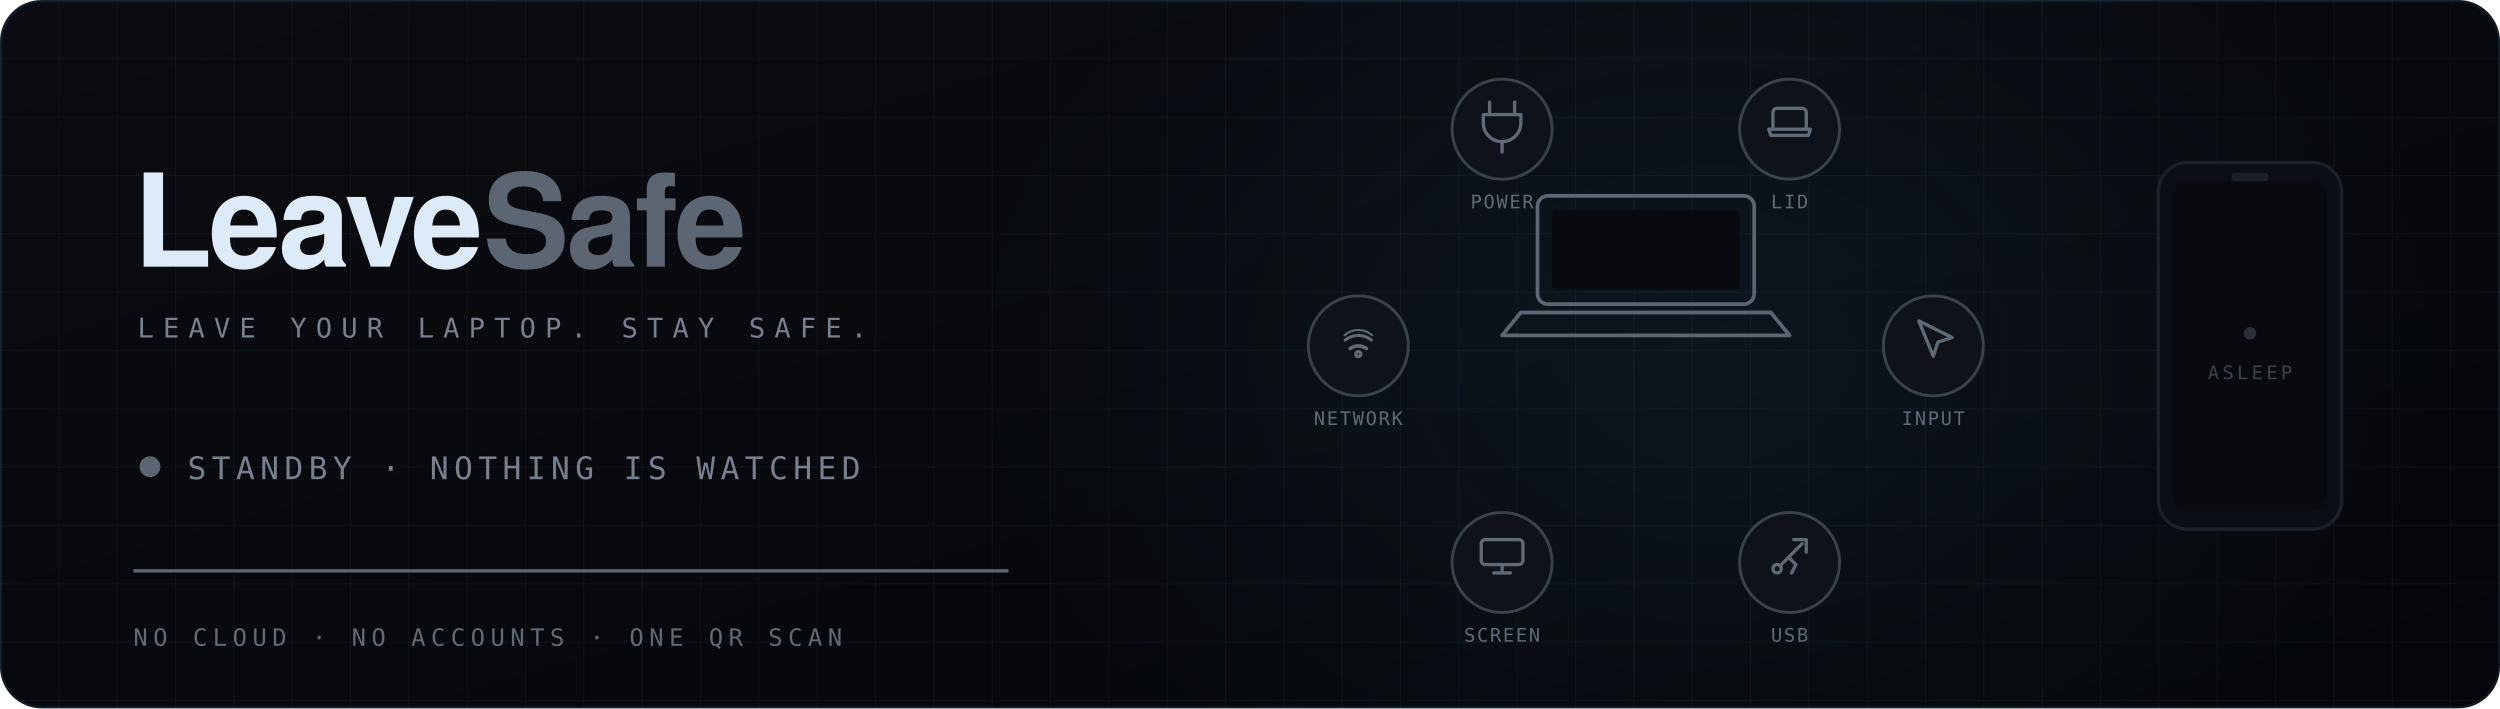
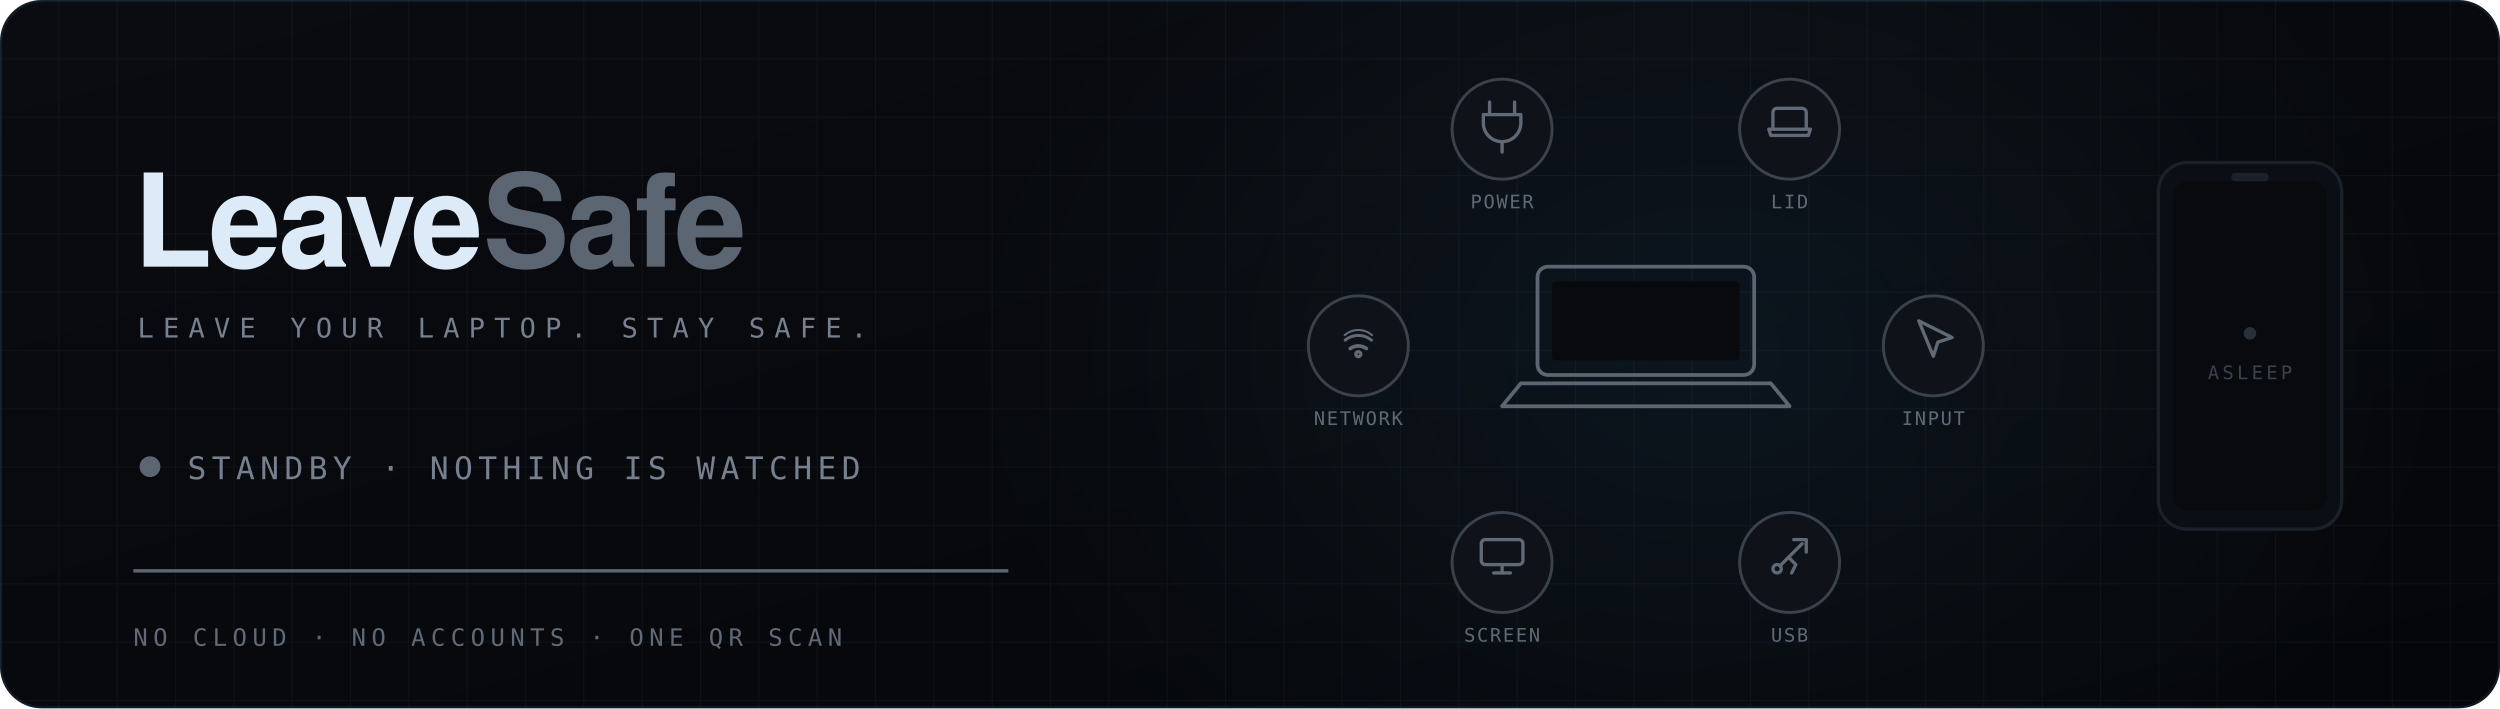
<svg xmlns="http://www.w3.org/2000/svg" viewBox="0 0 1200 340" width="1200" height="340" role="img" aria-label="LeaveSafe — leave your laptop, stay safe. Six sensors gather into a shield around the laptop when it is armed, and when one of them fires the alert travels to the phone, which turns red.">
  <style>
    @media (prefers-reduced-motion: reduce) {
      #bg stop:first-of-type   { stop-color: #0a1b2d !important; }
      #bg stop:last-of-type    { stop-color: #050e19 !important; }
      #halo stop:first-of-type { stop-color: #3d8fc4 !important; stop-opacity: .22 !important; }

      .ls-sweep, .ls-pulse, .ls-trace-alert, .ls-station,
      .ls-readout-standby, .ls-readout-alert,
      .ls-phone-asleep, .ls-phone-alert          { opacity: 0 !important; }

      .ls-berth, .ls-readout-armed,
      .ls-phone-armed, .ls-wire                  { opacity: 1 !important; }

      .ls-mark                                   { fill: #3d8fc4 !important; }
      .ls-trace, .ls-laptop                      { stroke: #3d8fc4 !important; }
+       .ls-laptop                                 { transform: translate(0px, -34px) !important; }
      .ls-laptop-screen                          { fill: #0d1e30 !important; }
      .ls-phone-screen                           { fill: #0b1c2c !important; }
      .ls-phone-body                             { transform: none !important; }

      .ls-wire   { stroke: #3d8fc4 !important; stroke-dashoffset: 0 !important; }
      .ls-shield { stroke: #3d8fc4 !important; fill: #3d8fc4 !important;
                   stroke-dashoffset: 0 !important; fill-opacity: .07 !important; }

      .ls-berth-input { color: #3d8fc4 !important;
                        transform: translate(57.5px, 50px) !important; }
    }
  </style>
  <defs>
    <linearGradient id="bg" x1="0" y1="0" x2="1" y2="1">
      <stop offset="0" stop-color="#0a0c11">
        <animate attributeName="stop-color" values="#0a0c11;#0a0c11;#0a1b2d;#0a1b2d;#0a0c11" keyTimes="0;0.22;0.42;0.90;1" calcMode="spline" keySplines="0 0 1 1; 0.32 0.72 0 1; 0 0 1 1; 0.32 0.72 0 1" dur="12s" repeatCount="indefinite" />
      </stop>
      <stop offset="1" stop-color="#050609">
        <animate attributeName="stop-color" values="#050609;#050609;#050e19;#050e19;#050609" keyTimes="0;0.22;0.42;0.90;1" calcMode="spline" keySplines="0 0 1 1; 0.32 0.72 0 1; 0 0 1 1; 0.32 0.72 0 1" dur="12s" repeatCount="indefinite" />
      </stop>
    </linearGradient>
    <pattern id="grid" width="28" height="28" patternUnits="userSpaceOnUse">
      <path d="M28 0H0v28" fill="none" stroke="#8fb4d0" stroke-opacity=".05" stroke-width="1" />
    </pattern>
    <linearGradient id="sweep" x1="0" y1="0" x2="1" y2="0">
      <stop offset="0" stop-color="#3d8fc4" stop-opacity="0" />
      <stop offset=".5" stop-color="#3d8fc4" stop-opacity=".20" />
      <stop offset="1" stop-color="#3d8fc4" stop-opacity="0" />
    </linearGradient>
    <radialGradient id="halo" cx=".5" cy=".5" r=".5">
      <stop offset="0" stop-color="#3d8fc4" stop-opacity=".10">
        <animate attributeName="stop-opacity" values=".04;.04;.22;.22;.30;.04" keyTimes="0;0.22;0.44;0.64;0.78;1" calcMode="spline" keySplines="0 0 1 1; 0.32 0.72 0 1; 0 0 1 1; 0.32 0.72 0 1; 0.32 0.72 0 1" dur="12s" repeatCount="indefinite" />
        <animate attributeName="stop-color" values="#3d8fc4;#3d8fc4;#f04438;#f04438;#3d8fc4;#3d8fc4" keyTimes="0;0.62;0.67;0.83;0.88;1" calcMode="spline" keySplines="0 0 1 1; 0.32 0.72 0 1; 0 0 1 1; 0.32 0.72 0 1; 0 0 1 1" dur="12s" repeatCount="indefinite" />
      </stop>
      <stop offset="1" stop-color="#3d8fc4" stop-opacity="0" />
    </radialGradient>
    <clipPath id="frame">
      <rect x="0" y="0" width="1200" height="340" rx="20" />
    </clipPath>
    <g id="station">
      <circle r="24" fill="#0f1218" stroke="currentColor" stroke-opacity=".55" stroke-width="1.4" />
    </g>
  </defs>
  <g clip-path="url(#frame)">
    <rect width="1200" height="340" fill="url(#bg)" />
    <rect width="1200" height="340" fill="url(#grid)" />
    <ellipse cx="820" cy="170" rx="360" ry="270" fill="url(#halo)" />
    <rect class="ls-sweep" x="-340" y="0" width="340" height="340" fill="url(#sweep)" opacity="0">
      <animate attributeName="x" values="-340;1200" dur="6s" repeatCount="indefinite" />
      <animate attributeName="opacity" values="0;0;1;1;0;0" keyTimes="0;0.40;0.46;0.88;0.94;1" dur="12s" repeatCount="indefinite" />
    </rect>
    <text x="64" y="128" font-family="Helvetica Neue,Helvetica,Arial,sans-serif" font-size="62" font-weight="700" letter-spacing="-1.5" fill="#dcebf7">Leave<tspan class="ls-mark" fill="#5c6572">Safe<animate attributeName="fill" values="#5c6572;#5c6572;#3d8fc4;#3d8fc4;#5c6572" keyTimes="0;0.22;0.42;0.90;1" calcMode="spline" keySplines="0 0 1 1; 0.32 0.72 0 1; 0 0 1 1; 0.32 0.72 0 1" dur="12s" repeatCount="indefinite" />
      </tspan>
    </text>
    <text x="66" y="162" font-family="ui-monospace,SFMono-Regular,Menlo,Consolas,monospace" font-size="13" letter-spacing="4.4" fill="#76808e">LEAVE YOUR LAPTOP. STAY SAFE.</text>
    <g font-family="ui-monospace,SFMono-Regular,Menlo,Consolas,monospace" font-size="15" letter-spacing="2.6">
      <g class="ls-readout-standby" opacity="1">
        <animate attributeName="opacity" values="1;1;0;0;1" keyTimes="0;0.20;0.28;0.96;1" dur="12s" repeatCount="indefinite" />
        <circle cx="72" cy="224" r="5" fill="#5c6572" />
        <text x="90" y="230" fill="#76808e">STANDBY · NOTHING IS WATCHED</text>
      </g>
      <g class="ls-readout-armed" opacity="0">
        <animate attributeName="opacity" values="0;0;1;1;0;0;1;1;0" keyTimes="0;0.28;0.36;0.61;0.65;0.85;0.89;0.96;1" dur="12s" repeatCount="indefinite" />
        <circle cx="72" cy="224" r="5" fill="#3d8fc4" />
        <text x="90" y="230" fill="#8fb4d0">ARMED · WATCHING 6 SENSORS</text>
      </g>
      <g class="ls-readout-alert" opacity="0">
        <animate attributeName="opacity" values="0;0;1;1;0;0" keyTimes="0;0.65;0.69;0.83;0.87;1" dur="12s" repeatCount="indefinite" />
        <circle cx="72" cy="224" r="5" fill="#f04438">
          <animate attributeName="opacity" values="1;.15;1" dur="0.9s" calcMode="spline" keySplines="0.4 0 0.6 1; 0.4 0 0.6 1" repeatCount="indefinite" />
        </circle>
        <text x="90" y="230" fill="#f04438" font-weight="700">ALERT · SOMEBODY TOUCHED IT</text>
      </g>
    </g>
    <path class="ls-trace" d="M64 274h420" stroke="#5c6572" stroke-width="1.6" fill="none">
      <animate attributeName="stroke" values="#5c6572;#5c6572;#3d8fc4;#3d8fc4;#5c6572" keyTimes="0;0.22;0.42;0.90;1" calcMode="spline" keySplines="0 0 1 1; 0.32 0.72 0 1; 0 0 1 1; 0.32 0.72 0 1" dur="12s" repeatCount="indefinite" />
    </path>
    <path class="ls-trace-alert" d="M64 274h180l7-14 6 26 7-12h226" stroke="#f04438" stroke-width="1.8" fill="none" opacity="0" stroke-linejoin="round">
      <animate attributeName="opacity" values="0;0;1;1;0;0" keyTimes="0;0.66;0.69;0.81;0.85;1" dur="12s" repeatCount="indefinite" />
    </path>
    <text x="64" y="310" font-family="ui-monospace,SFMono-Regular,Menlo,Consolas,monospace" font-size="11.5" letter-spacing="2.6" fill="#606a77">NO CLOUD · NO ACCOUNTS · ONE QR SCAN</text>
    <path class="ls-wire" d="M896 166H1034" fill="none" stroke="#3d8fc4" stroke-opacity=".45" stroke-width="1.4" stroke-dasharray="5 6" stroke-dashoffset="0" opacity="0">
      <animate attributeName="opacity" values="0;0;1;1;0;0" keyTimes="0;0.40;0.46;0.90;0.94;1" calcMode="spline" keySplines="0 0 1 1; 0.32 0.72 0 1; 0 0 1 1; 0.32 0.72 0 1; 0 0 1 1" dur="12s" repeatCount="indefinite" />
      <animate attributeName="stroke-dashoffset" values="0;-44" dur="2.2s" repeatCount="indefinite" />
      <animate attributeName="stroke" values="#3d8fc4;#3d8fc4;#f04438;#f04438;#3d8fc4;#3d8fc4" keyTimes="0;0.63;0.67;0.83;0.87;1" calcMode="spline" keySplines="0 0 1 1; 0.32 0.72 0 1; 0 0 1 1; 0.32 0.72 0 1; 0 0 1 1" dur="12s" repeatCount="indefinite" />
    </path>
    <circle class="ls-pulse" r="4.5" fill="#f04438" opacity="0">
      <animate attributeName="opacity" values="0;0;1;1;0;0" keyTimes="0;0.640;0.652;0.700;0.712;1" dur="12s" repeatCount="indefinite" />
      <animateMotion path="M896 166H1034" keyPoints="0;0;1;1" keyTimes="0;0.645;0.705;1" calcMode="spline" keySplines="0 0 1 1; 0.32 0.72 0 1; 0 0 1 1" dur="12s" repeatCount="indefinite" />
    </circle>
    <g transform="translate(790 166)">
      <path class="ls-shield" d="M0 -124 104 -88V8c0 60-46 96-104 116C-58 104-104 68-104 8v-96z" fill="#3d8fc4" fill-opacity="0" stroke="#3d8fc4" stroke-width="2.4" stroke-linejoin="round" stroke-dasharray="1000" stroke-dashoffset="1000">
        <animate attributeName="stroke-dashoffset" values="1000;1000;0;0;1000;1000" keyTimes="0;0.250;0.420;0.900;0.958;1" calcMode="spline" keySplines="0 0 1 1; 0.32 0.72 0 1; 0 0 1 1; 0.32 0.72 0 1; 0 0 1 1" dur="12s" repeatCount="indefinite" />
        <animate attributeName="fill-opacity" values="0;0;.07;.07;0;0" keyTimes="0;0.400;0.470;0.900;0.930;1" calcMode="spline" keySplines="0 0 1 1; 0.32 0.72 0 1; 0 0 1 1; 0.32 0.72 0 1; 0 0 1 1" dur="12s" repeatCount="indefinite" />
        <animate attributeName="stroke" values="#3d8fc4;#3d8fc4;#f04438;#f04438;#3d8fc4;#3d8fc4" keyTimes="0;0.630;0.670;0.830;0.870;1" calcMode="spline" keySplines="0 0 1 1; 0.32 0.72 0 1; 0 0 1 1; 0.32 0.72 0 1; 0 0 1 1" dur="12s" repeatCount="indefinite" />
        <animate attributeName="fill" values="#3d8fc4;#3d8fc4;#f04438;#f04438;#3d8fc4;#3d8fc4" keyTimes="0;0.630;0.670;0.830;0.870;1" calcMode="spline" keySplines="0 0 1 1; 0.32 0.72 0 1; 0 0 1 1; 0.32 0.72 0 1; 0 0 1 1" dur="12s" repeatCount="indefinite" />
      </path>
-       <g class="ls-laptop" transform="translate(0 -34)" fill="none" stroke="#5c6572" stroke-width="1.8" stroke-linejoin="round" stroke-linecap="round">
+       <g class="ls-laptop" fill="none" stroke="#5c6572" stroke-width="1.8" stroke-linejoin="round" stroke-linecap="round">
+         <animateTransform attributeName="transform" type="translate" values="0 4.5;0 4.5;0 -34;0 -34;0 4.5;0 4.5" keyTimes="0;0.250;0.420;0.900;0.958;1" calcMode="spline" keySplines="0 0 1 1; 0.32 0.72 0 1; 0 0 1 1; 0.32 0.72 0 1; 0 0 1 1" dur="12s" repeatCount="indefinite" />
        <animate attributeName="stroke" values="#5c6572;#5c6572;#3d8fc4;#3d8fc4;#5c6572" keyTimes="0;0.22;0.42;0.90;1" calcMode="spline" keySplines="0 0 1 1; 0.32 0.72 0 1; 0 0 1 1; 0.32 0.72 0 1" dur="12s" repeatCount="indefinite" />
        <rect x="-52" y="-38" width="104" height="52" rx="5" />
        <rect class="ls-laptop-screen" x="-45" y="-31" width="90" height="38" rx="2" fill="#080a0e" stroke-width="0">
          <animate attributeName="fill" values="#080a0e;#080a0e;#0d1e30;#0d1e30;#080a0e" keyTimes="0;0.22;0.42;0.90;1" calcMode="spline" keySplines="0 0 1 1; 0.32 0.72 0 1; 0 0 1 1; 0.32 0.72 0 1" dur="12s" repeatCount="indefinite" />
        </rect>
        <path d="M-60 18h120l9 11h-138z" />
      </g>
      <g stroke-linecap="round" stroke-linejoin="round">
        <g class="ls-berth" opacity="0" transform="translate(-57.5 50)">
          <animate attributeName="opacity" values="0;0;1;1;0;0" keyTimes="0;0.335;0.370;0.900;0.930;1" dur="12s" repeatCount="indefinite" />
          <rect x="-9" y="-9" width="18" height="18" rx="5" fill="#3d8fc4" fill-opacity=".16" />
          <g fill="none" stroke="#3d8fc4" stroke-width="2.6" transform="scale(.46)">
            <path d="M-10.6-3.4a16 16 0 0 1 21.2 0" transform="scale(.62)" />
            <path d="M-7 .3a11 11 0 0 1 14 0" transform="scale(.9)" />
            <path d="M-3.5 3.9a6 6 0 0 1 7 0" transform="scale(1.1)" />
            <circle cx="0" cy="7" r="1.2" />
          </g>
        </g>
        <g class="ls-berth" opacity="0" transform="translate(-34.5 50)">
          <animate attributeName="opacity" values="0;0;1;1;0;0" keyTimes="0;0.345;0.380;0.900;0.930;1" dur="12s" repeatCount="indefinite" />
          <rect x="-9" y="-9" width="18" height="18" rx="5" fill="#3d8fc4" fill-opacity=".16" />
          <path d="M-6-9v6M6-9v6M-9-3h18v4a9 9 0 0 1-18 0zM0 10v5" fill="none" stroke="#3d8fc4" stroke-width="2.6" transform="scale(.46) translate(0 -1)" />
        </g>
        <g class="ls-berth" opacity="0" transform="translate(-11.5 50)">
          <animate attributeName="opacity" values="0;0;1;1;0;0" keyTimes="0;0.355;0.390;0.900;0.930;1" dur="12s" repeatCount="indefinite" />
          <rect x="-9" y="-9" width="18" height="18" rx="5" fill="#3d8fc4" fill-opacity=".16" />
          <g fill="none" stroke="#3d8fc4" stroke-width="2.6" transform="scale(.46) translate(0 -1)">
            <rect x="-10" y="-7" width="20" height="12" rx="2" />
            <path d="M-4 9h8M0 5v4" />
          </g>
        </g>
        <g class="ls-berth" opacity="0" transform="translate(11.5 50)">
          <animate attributeName="opacity" values="0;0;1;1;0;0" keyTimes="0;0.365;0.400;0.900;0.930;1" dur="12s" repeatCount="indefinite" />
          <rect x="-9" y="-9" width="18" height="18" rx="5" fill="#3d8fc4" fill-opacity=".16" />
          <path d="M-8 3v-8a2 2 0 0 1 2-2h12a2 2 0 0 1 2 2v8M-10 3h20l-1 3h-18z" fill="none" stroke="#3d8fc4" stroke-width="2.6" transform="scale(.46)" />
        </g>
        <g class="ls-berth" opacity="0" transform="translate(34.5 50)">
          <animate attributeName="opacity" values="0;0;1;1;0;0" keyTimes="0;0.375;0.410;0.900;0.930;1" dur="12s" repeatCount="indefinite" />
          <rect x="-9" y="-9" width="18" height="18" rx="5" fill="#3d8fc4" fill-opacity=".16" />
          <g fill="none" stroke="#3d8fc4" stroke-width="2.6" transform="scale(.46) translate(0 -1)">
            <circle cx="-6" cy="7" r="2" />
            <path d="M-4.6 5.6 6-5M2-7h6v6M-0.5 1.5 3 5l-2 4" />
          </g>
        </g>
        <g class="ls-berth ls-berth-input" opacity="0" transform="translate(57.5 50)" color="#3d8fc4">
          <animate attributeName="opacity" values="0;0;1;1;0;0" keyTimes="0;0.385;0.420;0.900;0.930;1" dur="12s" repeatCount="indefinite" />
          <animate attributeName="color" values="#3d8fc4;#3d8fc4;#f04438;#f04438;#3d8fc4;#3d8fc4" keyTimes="0;0.625;0.660;0.830;0.870;1" calcMode="spline" keySplines="0 0 1 1; 0.32 0.72 0 1; 0 0 1 1; 0.32 0.72 0 1; 0 0 1 1" dur="12s" repeatCount="indefinite" />
          <animateTransform attributeName="transform" type="scale" additive="sum" values="1;1;1.5;1.5;1;1" keyTimes="0;0.625;0.665;0.830;0.870;1" calcMode="spline" keySplines="0 0 1 1; 0.34 0.9 0.5 1; 0 0 1 1; 0.32 0.72 0 1; 0 0 1 1" dur="12s" repeatCount="indefinite" />
          <rect x="-9" y="-9" width="18" height="18" rx="5" fill="currentColor" fill-opacity=".16" />
          <path d="M-7-8l7 17 2.2-6.8L9 0z" fill="none" stroke="currentColor" stroke-width="2.6" transform="scale(.46) translate(0 -1)" />
        </g>
      </g>
    </g>
    <g font-family="ui-monospace,SFMono-Regular,Menlo,Consolas,monospace" font-size="9" letter-spacing="0.8" text-anchor="middle" color="#606a77">
      <g class="ls-station" opacity="1">
        <animate attributeName="opacity" values="1;1;0;0;1;1" keyTimes="0;0.330;0.350;0.905;0.925;1" calcMode="spline" keySplines="0 0 1 1; 0.4 0 0.6 1; 0 0 1 1; 0.4 0 0.6 1; 0 0 1 1" dur="12s" repeatCount="indefinite" />
        <g transform="translate(652 166)">
          <animateTransform attributeName="transform" type="translate" additive="sum" values="0 0;0 0;80.5 50;80.5 50;0 0;0 0" keyTimes="0;0.240;0.350;0.900;0.958;1" calcMode="spline" keySplines="0 0 1 1; 0.32 0.72 0 1; 0 0 1 1; 0.32 0.72 0 1; 0 0 1 1" dur="12s" repeatCount="indefinite" />
          <animateTransform attributeName="transform" type="scale" additive="sum" values="1;1;0.45;0.45;1;1" keyTimes="0;0.240;0.350;0.900;0.958;1" calcMode="spline" keySplines="0 0 1 1; 0.32 0.72 0 1; 0 0 1 1; 0.32 0.72 0 1; 0 0 1 1" dur="12s" repeatCount="indefinite" />
          <use href="#station" />
          <g fill="none" stroke="currentColor" stroke-width="1.6" stroke-linecap="round" stroke-linejoin="round" transform="translate(0 -3)">
            <path d="M-10.6-3.4a16 16 0 0 1 21.2 0" transform="scale(.62)" />
            <path d="M-7 .3a11 11 0 0 1 14 0" transform="scale(.9)" />
            <path d="M-3.5 3.9a6 6 0 0 1 7 0" transform="scale(1.1)" />
            <circle cx="0" cy="7" r="1.2" />
          </g>
          <g opacity="1">
            <animate attributeName="opacity" values="1;1;0;0;1;1" keyTimes="0;0.240;0.280;0.905;0.945;1" dur="12s" repeatCount="indefinite" />
            <text y="38" fill="currentColor">NETWORK</text>
          </g>
        </g>
      </g>
      <g class="ls-station" opacity="1">
        <animate attributeName="opacity" values="1;1;0;0;1;1" keyTimes="0;0.340;0.360;0.905;0.925;1" calcMode="spline" keySplines="0 0 1 1; 0.4 0 0.6 1; 0 0 1 1; 0.4 0 0.6 1; 0 0 1 1" dur="12s" repeatCount="indefinite" />
        <g transform="translate(721 62)">
          <animateTransform attributeName="transform" type="translate" additive="sum" values="0 0;0 0;34.5 154;34.5 154;0 0;0 0" keyTimes="0;0.250;0.360;0.900;0.958;1" calcMode="spline" keySplines="0 0 1 1; 0.32 0.72 0 1; 0 0 1 1; 0.32 0.72 0 1; 0 0 1 1" dur="12s" repeatCount="indefinite" />
          <animateTransform attributeName="transform" type="scale" additive="sum" values="1;1;0.45;0.45;1;1" keyTimes="0;0.250;0.360;0.900;0.958;1" calcMode="spline" keySplines="0 0 1 1; 0.32 0.72 0 1; 0 0 1 1; 0.32 0.72 0 1; 0 0 1 1" dur="12s" repeatCount="indefinite" />
          <use href="#station" />
          <path d="M-6-9v6M6-9v6M-9-3h18v4a9 9 0 0 1-18 0zM0 10v5" fill="none" stroke="currentColor" stroke-width="1.6" stroke-linecap="round" stroke-linejoin="round" transform="translate(0 -4)" />
          <g opacity="1">
            <animate attributeName="opacity" values="1;1;0;0;1;1" keyTimes="0;0.250;0.290;0.905;0.945;1" dur="12s" repeatCount="indefinite" />
            <text y="38" fill="currentColor">POWER</text>
          </g>
        </g>
      </g>
      <g class="ls-station" opacity="1">
        <animate attributeName="opacity" values="1;1;0;0;1;1" keyTimes="0;0.350;0.370;0.905;0.925;1" calcMode="spline" keySplines="0 0 1 1; 0.4 0 0.6 1; 0 0 1 1; 0.4 0 0.6 1; 0 0 1 1" dur="12s" repeatCount="indefinite" />
        <g transform="translate(721 270)">
          <animateTransform attributeName="transform" type="translate" additive="sum" values="0 0;0 0;57.5 -54;57.5 -54;0 0;0 0" keyTimes="0;0.260;0.370;0.900;0.958;1" calcMode="spline" keySplines="0 0 1 1; 0.32 0.72 0 1; 0 0 1 1; 0.32 0.72 0 1; 0 0 1 1" dur="12s" repeatCount="indefinite" />
          <animateTransform attributeName="transform" type="scale" additive="sum" values="1;1;0.45;0.45;1;1" keyTimes="0;0.260;0.370;0.900;0.958;1" calcMode="spline" keySplines="0 0 1 1; 0.32 0.72 0 1; 0 0 1 1; 0.32 0.72 0 1; 0 0 1 1" dur="12s" repeatCount="indefinite" />
          <use href="#station" />
          <g fill="none" stroke="currentColor" stroke-width="1.6" stroke-linecap="round" stroke-linejoin="round" transform="translate(0 -4)">
            <rect x="-10" y="-7" width="20" height="12" rx="2" />
            <path d="M-4 9h8M0 5v4" />
          </g>
          <g opacity="1">
            <animate attributeName="opacity" values="1;1;0;0;1;1" keyTimes="0;0.260;0.300;0.905;0.945;1" dur="12s" repeatCount="indefinite" />
            <text y="38" fill="currentColor">SCREEN</text>
          </g>
        </g>
      </g>
      <g class="ls-station" opacity="1">
        <animate attributeName="opacity" values="1;1;0;0;1;1" keyTimes="0;0.360;0.380;0.905;0.925;1" calcMode="spline" keySplines="0 0 1 1; 0.4 0 0.6 1; 0 0 1 1; 0.4 0 0.6 1; 0 0 1 1" dur="12s" repeatCount="indefinite" />
        <g transform="translate(859 62)">
          <animateTransform attributeName="transform" type="translate" additive="sum" values="0 0;0 0;-57.5 154;-57.5 154;0 0;0 0" keyTimes="0;0.270;0.380;0.900;0.958;1" calcMode="spline" keySplines="0 0 1 1; 0.32 0.72 0 1; 0 0 1 1; 0.32 0.72 0 1; 0 0 1 1" dur="12s" repeatCount="indefinite" />
          <animateTransform attributeName="transform" type="scale" additive="sum" values="1;1;0.45;0.45;1;1" keyTimes="0;0.270;0.380;0.900;0.958;1" calcMode="spline" keySplines="0 0 1 1; 0.32 0.72 0 1; 0 0 1 1; 0.32 0.72 0 1; 0 0 1 1" dur="12s" repeatCount="indefinite" />
          <use href="#station" />
          <path d="M-8 3v-8a2 2 0 0 1 2-2h12a2 2 0 0 1 2 2v8M-10 3h20l-1 3h-18z" fill="none" stroke="currentColor" stroke-width="1.6" stroke-linecap="round" stroke-linejoin="round" transform="translate(0 -3)" />
          <g opacity="1">
            <animate attributeName="opacity" values="1;1;0;0;1;1" keyTimes="0;0.270;0.310;0.905;0.945;1" dur="12s" repeatCount="indefinite" />
            <text y="38" fill="currentColor">LID</text>
          </g>
        </g>
      </g>
      <g class="ls-station" opacity="1">
        <animate attributeName="opacity" values="1;1;0;0;1;1" keyTimes="0;0.370;0.390;0.905;0.925;1" calcMode="spline" keySplines="0 0 1 1; 0.4 0 0.6 1; 0 0 1 1; 0.4 0 0.6 1; 0 0 1 1" dur="12s" repeatCount="indefinite" />
        <g transform="translate(859 270)">
          <animateTransform attributeName="transform" type="translate" additive="sum" values="0 0;0 0;-34.5 -54;-34.5 -54;0 0;0 0" keyTimes="0;0.280;0.390;0.900;0.958;1" calcMode="spline" keySplines="0 0 1 1; 0.32 0.72 0 1; 0 0 1 1; 0.32 0.72 0 1; 0 0 1 1" dur="12s" repeatCount="indefinite" />
          <animateTransform attributeName="transform" type="scale" additive="sum" values="1;1;0.45;0.45;1;1" keyTimes="0;0.280;0.390;0.900;0.958;1" calcMode="spline" keySplines="0 0 1 1; 0.32 0.72 0 1; 0 0 1 1; 0.32 0.72 0 1; 0 0 1 1" dur="12s" repeatCount="indefinite" />
          <use href="#station" />
          <g fill="none" stroke="currentColor" stroke-width="1.6" stroke-linecap="round" stroke-linejoin="round" transform="translate(0 -4)">
            <circle cx="-6" cy="7" r="2" />
            <path d="M-4.6 5.6 6-5M2-7h6v6M-0.5 1.5 3 5l-2 4" />
          </g>
          <g opacity="1">
            <animate attributeName="opacity" values="1;1;0;0;1;1" keyTimes="0;0.280;0.320;0.905;0.945;1" dur="12s" repeatCount="indefinite" />
            <text y="38" fill="currentColor">USB</text>
          </g>
        </g>
      </g>
      <g class="ls-station" opacity="1">
        <animate attributeName="opacity" values="1;1;0;0;1;1" keyTimes="0;0.380;0.400;0.905;0.925;1" calcMode="spline" keySplines="0 0 1 1; 0.4 0 0.6 1; 0 0 1 1; 0.4 0 0.6 1; 0 0 1 1" dur="12s" repeatCount="indefinite" />
        <g transform="translate(928 166)">
          <animateTransform attributeName="transform" type="translate" additive="sum" values="0 0;0 0;-80.5 50;-80.5 50;0 0;0 0" keyTimes="0;0.290;0.400;0.900;0.958;1" calcMode="spline" keySplines="0 0 1 1; 0.32 0.72 0 1; 0 0 1 1; 0.32 0.72 0 1; 0 0 1 1" dur="12s" repeatCount="indefinite" />
          <animateTransform attributeName="transform" type="scale" additive="sum" values="1;1;0.45;0.45;1;1" keyTimes="0;0.290;0.400;0.900;0.958;1" calcMode="spline" keySplines="0 0 1 1; 0.32 0.72 0 1; 0 0 1 1; 0.32 0.72 0 1; 0 0 1 1" dur="12s" repeatCount="indefinite" />
          <use href="#station" />
          <path d="M-7-8l7 17 2.2-6.8L9 0z" fill="none" stroke="currentColor" stroke-width="1.6" stroke-linecap="round" stroke-linejoin="round" transform="translate(0 -4)" />
          <g opacity="1">
            <animate attributeName="opacity" values="1;1;0;0;1;1" keyTimes="0;0.290;0.330;0.905;0.945;1" dur="12s" repeatCount="indefinite" />
            <text y="38" fill="currentColor">INPUT</text>
          </g>
        </g>
      </g>
    </g>
    <g transform="translate(1080 166)">
      <g class="ls-phone-body">
        <animateTransform attributeName="transform" type="translate" values="0 0;0 0;2.5 0;-2.5 0;2 0;-2 0;1 0;0 0;0 0" keyTimes="0;0.700;0.706;0.712;0.718;0.724;0.730;0.736;1" dur="12s" repeatCount="indefinite" />
        <rect x="-44" y="-88" width="88" height="176" rx="14" fill="#0b0e14" stroke="#1b2029" stroke-width="1.6" />
        <rect class="ls-phone-screen" x="-37" y="-79" width="74" height="158" rx="7" fill="#080a0e">
          <animate attributeName="fill" values="#080a0e;#080a0e;#0b1c2c;#0b1c2c;#3d100d;#3d100d;#0b1c2c;#0b1c2c;#080a0e;#080a0e" keyTimes="0;0.30;0.40;0.695;0.715;0.830;0.870;0.900;0.960;1" calcMode="spline" keySplines="0 0 1 1; 0.32 0.72 0 1; 0 0 1 1; 0.32 0.72 0 1; 0 0 1 1; 0.32 0.72 0 1; 0 0 1 1; 0.32 0.72 0 1; 0 0 1 1" dur="12s" repeatCount="indefinite" />
        </rect>
        <rect x="-9" y="-83" width="18" height="4" rx="2" fill="#1b2029" />
        <g font-family="ui-monospace,SFMono-Regular,Menlo,Consolas,monospace" text-anchor="middle">
          <g class="ls-phone-asleep" opacity="1">
            <animate attributeName="opacity" values="1;1;0;0;1;1" keyTimes="0;0.30;0.38;0.905;0.955;1" calcMode="spline" keySplines="0 0 1 1; 0.32 0.72 0 1; 0 0 1 1; 0.32 0.72 0 1; 0 0 1 1" dur="12s" repeatCount="indefinite" />
            <circle cx="0" cy="-6" r="3" fill="#2a303a" />
            <text y="16" font-size="9" letter-spacing="1.6" fill="#3a424e">ASLEEP</text>
          </g>
          <g class="ls-phone-armed" opacity="0">
            <animate attributeName="opacity" values="0;0;1;1;0;0;1;1;0;0" keyTimes="0;0.38;0.44;0.675;0.700;0.845;0.880;0.900;0.930;1" calcMode="spline" keySplines="0 0 1 1; 0.32 0.72 0 1; 0 0 1 1; 0.32 0.72 0 1; 0 0 1 1; 0.32 0.72 0 1; 0 0 1 1; 0.32 0.72 0 1; 0 0 1 1" dur="12s" repeatCount="indefinite" />
            <path d="M0 -34 22 -26v20c0 13-10 21-22 25-12-4-22-12-22-25v-20z" fill="#3d8fc4" fill-opacity=".10" stroke="#3d8fc4" stroke-width="1.8" stroke-linejoin="round" />
            <text y="-6" font-size="10" letter-spacing="1.4" fill="#8fb4d0">ARMED</text>
            <text y="34" font-size="8.5" letter-spacing="1.2" fill="#4d5d6e">6 SENSORS</text>
          </g>
          <g class="ls-phone-alert" opacity="0">
            <animate attributeName="opacity" values="0;0;1;1;0;0" keyTimes="0;0.700;0.715;0.830;0.860;1" calcMode="spline" keySplines="0 0 1 1; 0.32 0.72 0 1; 0 0 1 1; 0.32 0.72 0 1; 0 0 1 1" dur="12s" repeatCount="indefinite" />
            <g fill="none" stroke="#f04438" stroke-width="2" stroke-linecap="round" stroke-linejoin="round" transform="translate(0 -34)">
              <path d="M-9 4a9 9 0 0 1 18 0c0 5 2 7 2 7h-22s2-2 2-7z" />
              <path d="M-3 14a3 3 0 0 0 6 0" />
              <animate attributeName="stroke-opacity" values="1;.25;1" dur="0.6s" calcMode="spline" keySplines="0.4 0 0.6 1; 0.4 0 0.6 1" repeatCount="indefinite" />
            </g>
            <text y="0" font-size="11" letter-spacing="1.2" font-weight="700" fill="#f04438">ALERT</text>
            <text y="18" font-size="8.5" letter-spacing="1" fill="#e88a83">INPUT</text>
            <rect x="-30" y="34" width="60" height="18" rx="6" fill="#f04438" />
            <text y="46.5" font-size="8.5" letter-spacing="1" fill="#2a0c0b" font-weight="700">DISMISS</text>
          </g>
        </g>
      </g>
    </g>
    <rect x="0.5" y="0.5" width="1199" height="339" rx="20" fill="none" stroke="#3d8fc4" stroke-opacity=".14" />
  </g>
</svg>
